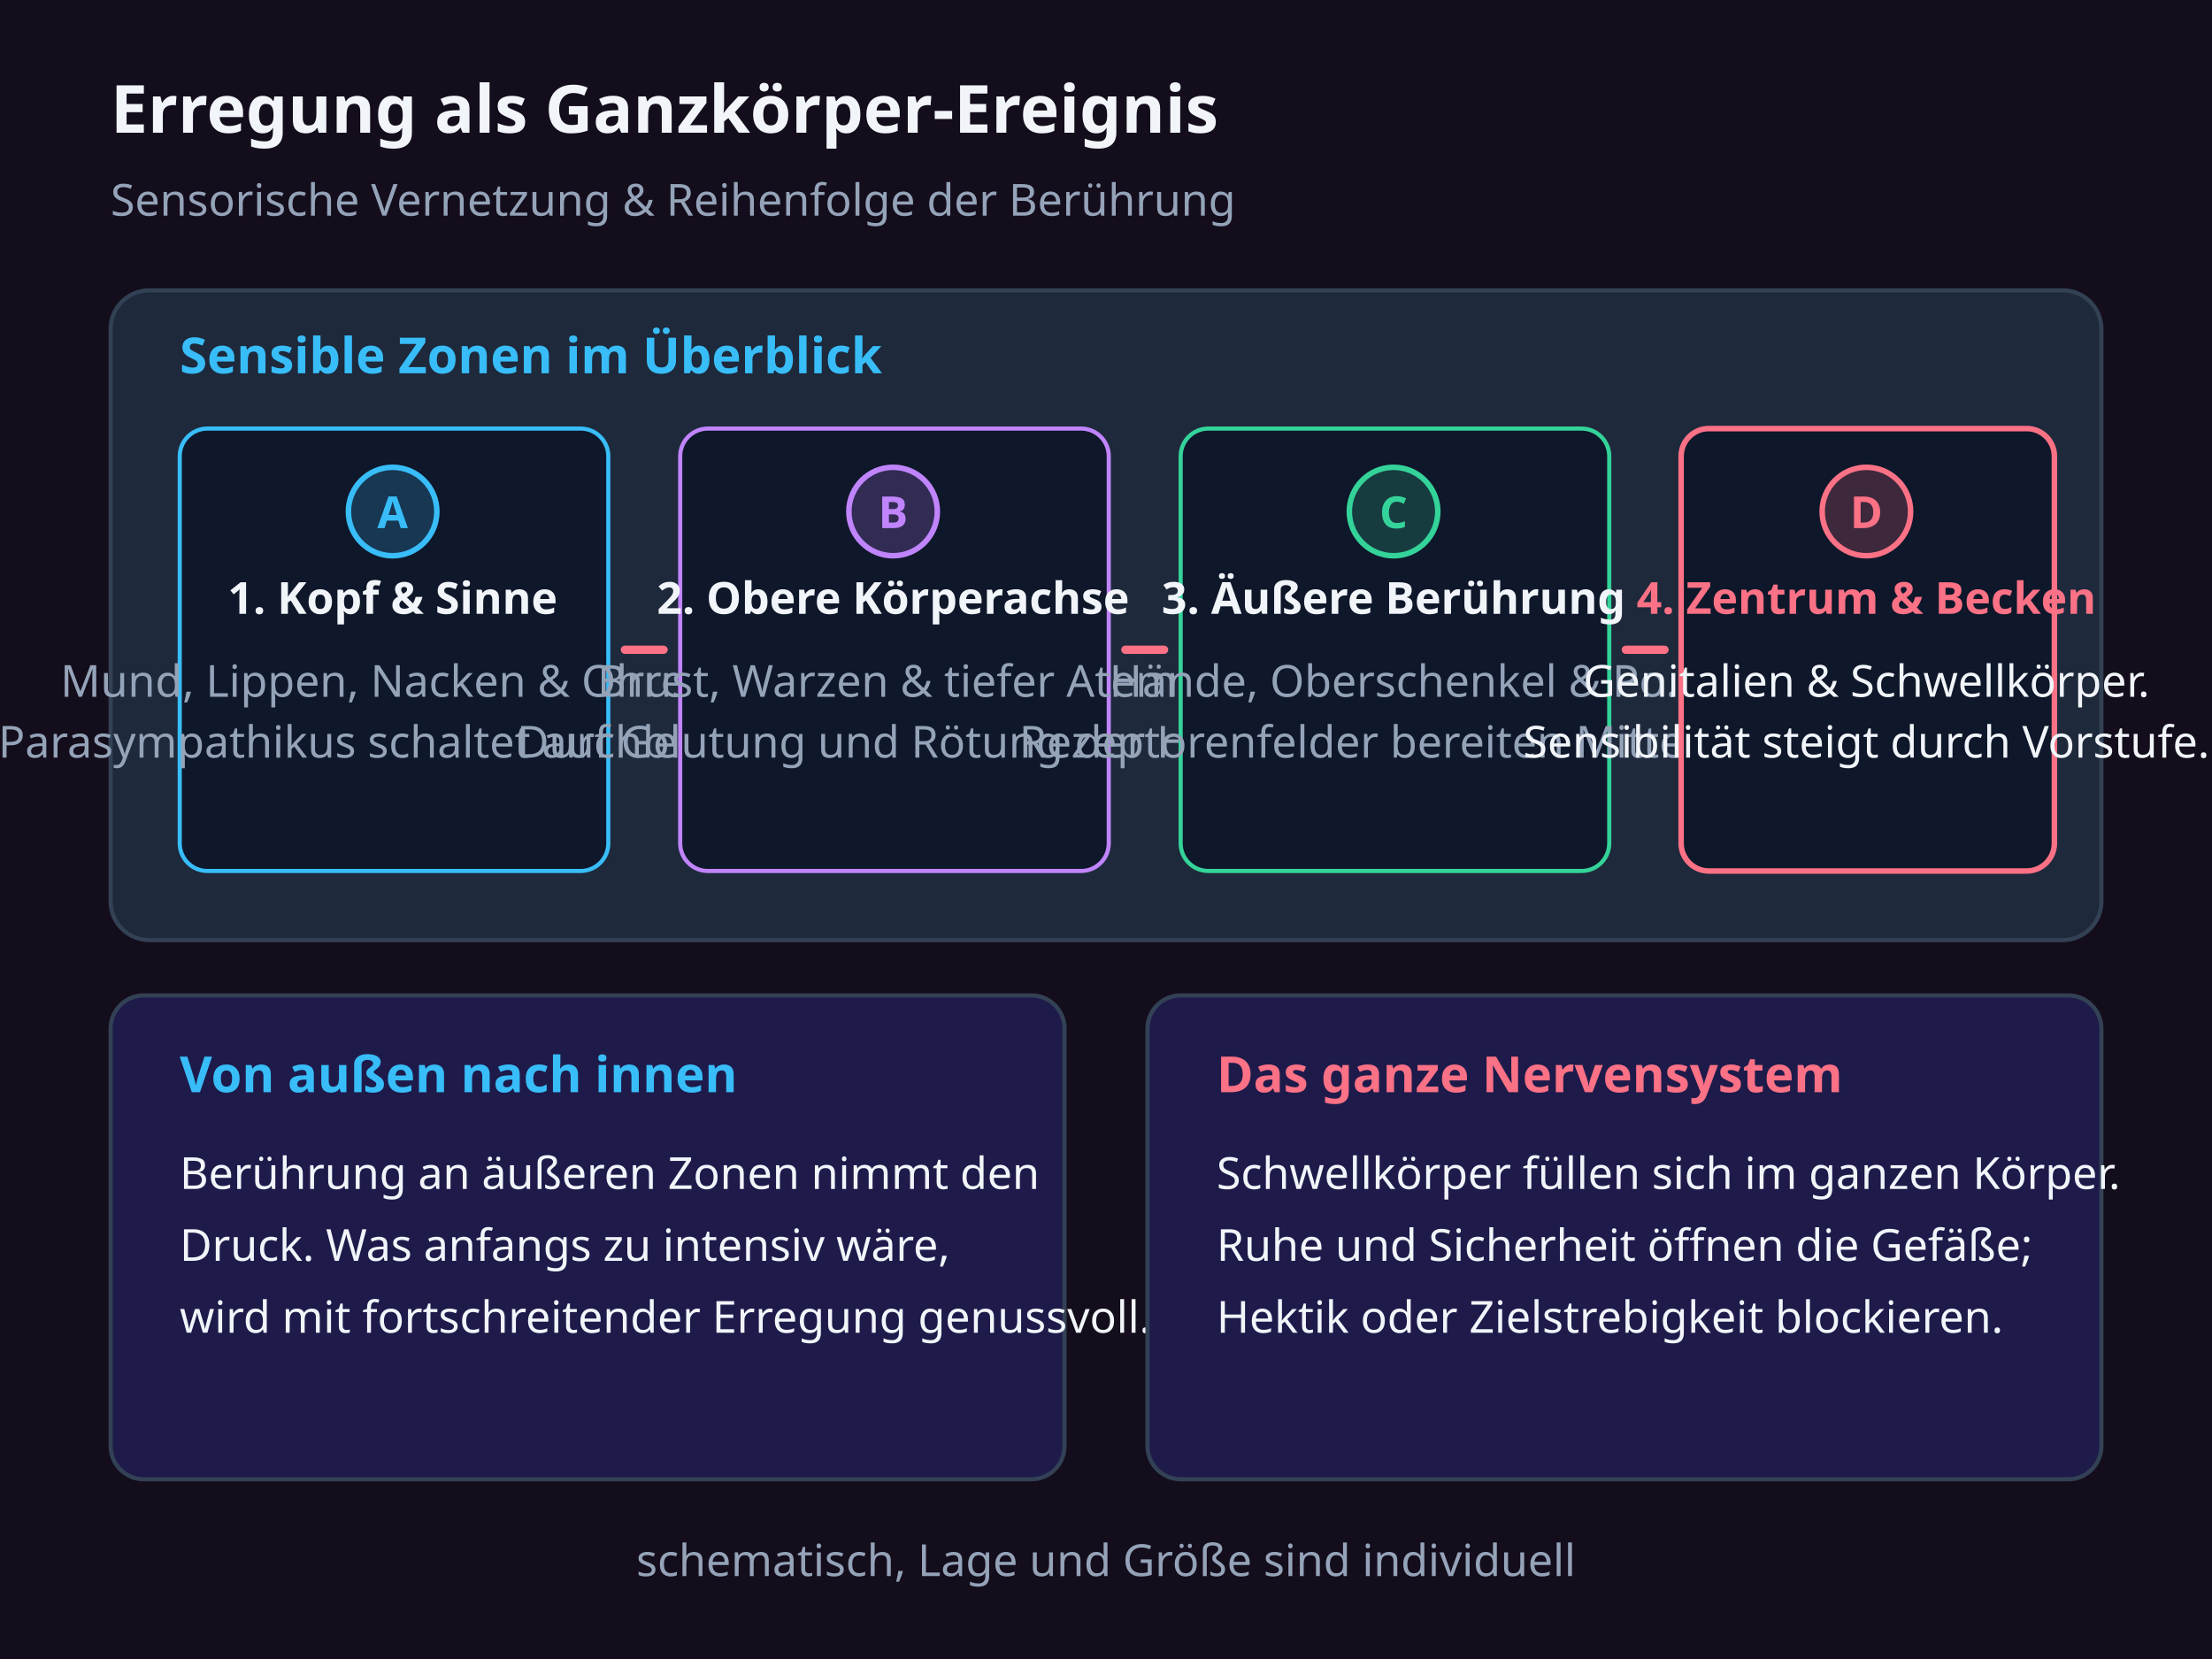
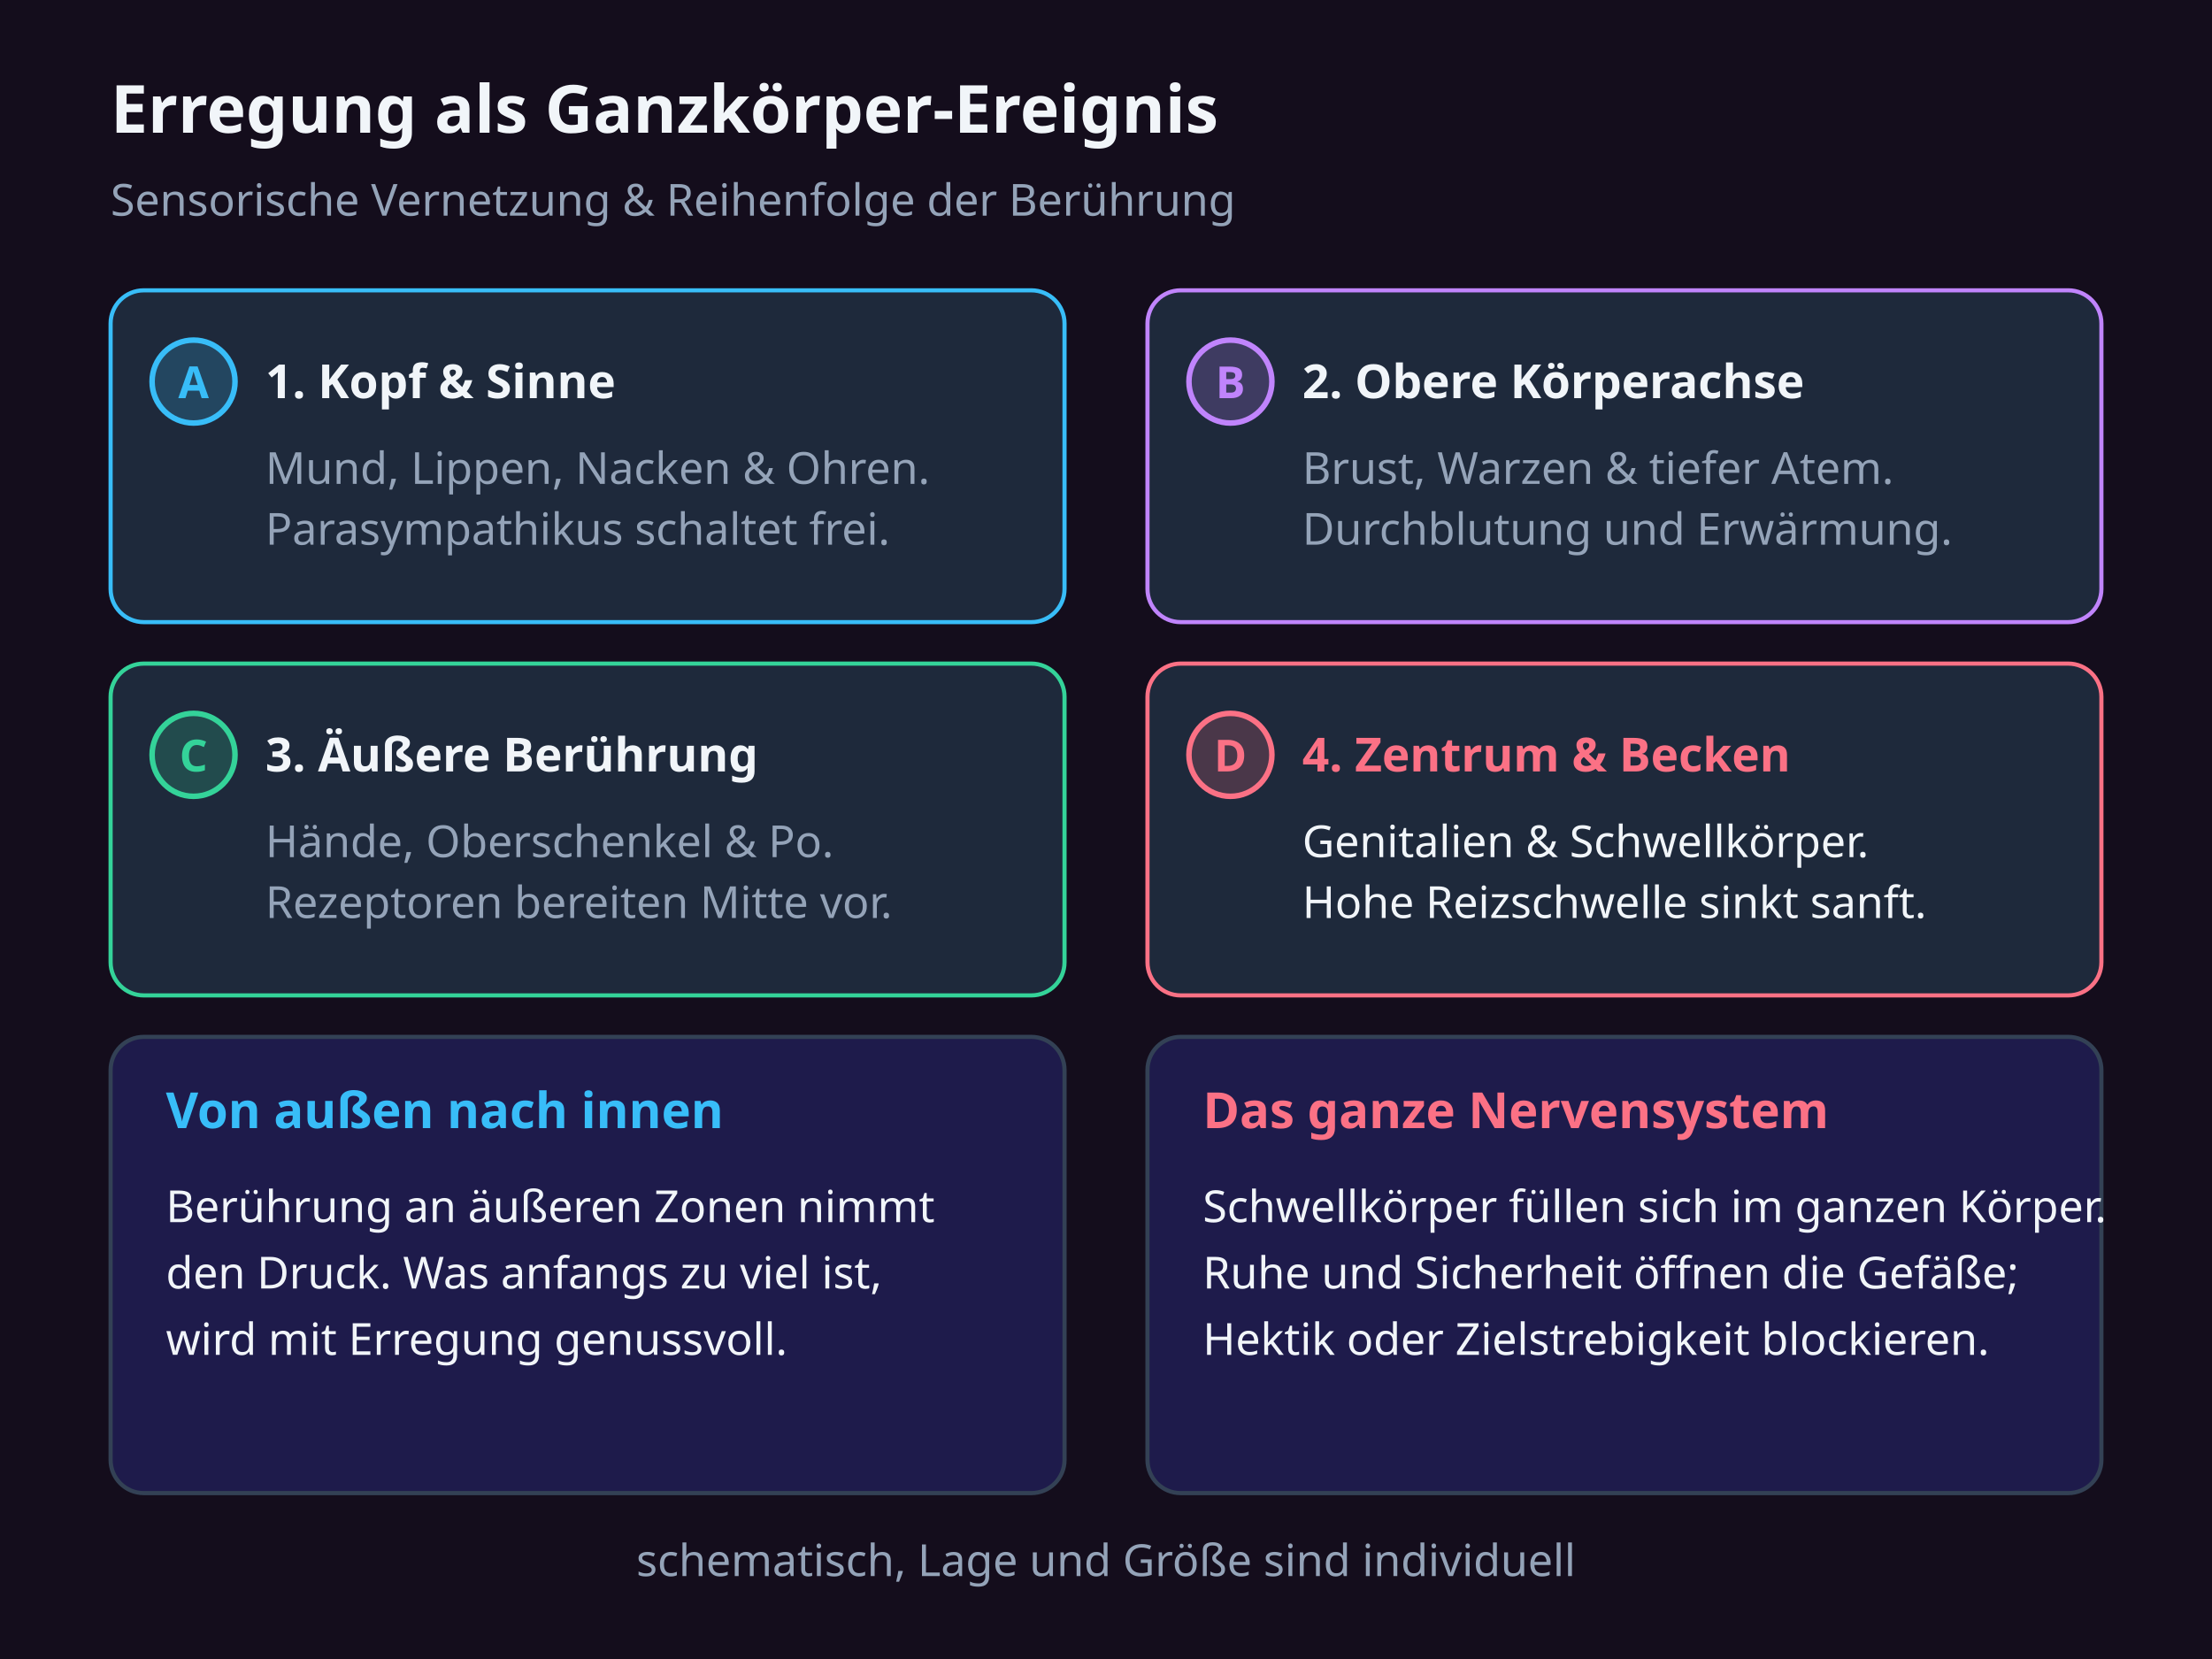
<svg xmlns="http://www.w3.org/2000/svg" viewBox="0 0 800 600" width="100%" height="100%">
  <rect width="800" height="600" fill="#140D1C" />
  <defs>
    <linearGradient id="bgGrad" x1="0%" y1="0%" x2="100%" y2="100%">
      <stop offset="0%" stop-color="#1E1B4B" stop-opacity="0.6" />
      <stop offset="100%" stop-color="#0F172A" stop-opacity="0.8" />
    </linearGradient>
    <linearGradient id="roseGrad" x1="0%" y1="0%" x2="100%" y2="0%">
      <stop offset="0%" stop-color="#FB7185" />
      <stop offset="100%" stop-color="#F43F5E" />
    </linearGradient>
    <linearGradient id="cyanGrad" x1="0%" y1="0%" x2="100%" y2="0%">
      <stop offset="0%" stop-color="#38BDF8" />
      <stop offset="100%" stop-color="#0284C7" />
    </linearGradient>
    <linearGradient id="greenGrad" x1="0%" y1="0%" x2="100%" y2="0%">
      <stop offset="0%" stop-color="#34D399" />
      <stop offset="100%" stop-color="#059669" />
    </linearGradient>
    <linearGradient id="purpleGrad" x1="0%" y1="0%" x2="100%" y2="0%">
      <stop offset="0%" stop-color="#C084FC" />
      <stop offset="100%" stop-color="#9333EA" />
    </linearGradient>
  </defs>
  <text x="40" y="48" fill="#F1F5F9" font-family="sans-serif" font-size="24px" font-weight="bold">Erregung als Ganzkörper-Ereignis</text>
  <text x="40" y="78" fill="#94A3B8" font-family="sans-serif" font-size="16px">Sensorische Vernetzung &amp; Reihenfolge der Berührung</text>
-   <rect x="40" y="105" width="720" height="235" rx="14" fill="#1E293B" stroke="#334155" stroke-width="1.5" />
-   <text x="65" y="135" fill="#38BDF8" font-family="sans-serif" font-size="18px" font-weight="bold">Sensible Zonen im Überblick</text>
-   <rect x="65" y="155" width="155" height="160" rx="10" fill="#0F172A" stroke="#38BDF8" stroke-width="1.5" />
-   <circle cx="142" cy="185" r="16" fill="#38BDF8" fill-opacity="0.2" stroke="#38BDF8" stroke-width="2" />
-   <text x="142" y="191" fill="#38BDF8" font-family="sans-serif" font-size="16px" font-weight="bold" text-anchor="middle">A</text>
-   <text x="142" y="222" fill="#F1F5F9" font-family="sans-serif" font-size="16px" font-weight="bold" text-anchor="middle">1. Kopf &amp; Sinne</text>
-   <text x="142" y="252" fill="#94A3B8" font-family="sans-serif" font-size="16px" font-weight="normal" text-anchor="middle">Mund, Lippen, Nacken &amp; Ohren.</text>
-   <text x="142" y="274" fill="#94A3B8" font-family="sans-serif" font-size="16px" font-weight="normal" text-anchor="middle">Parasympathikus schaltet auf Genuss.</text>
-   <path d="M 226 235 L 240 235" stroke="#FB7185" stroke-width="3" stroke-linecap="round" />
-   <rect x="246" y="155" width="155" height="160" rx="10" fill="#0F172A" stroke="#C084FC" stroke-width="1.5" />
-   <circle cx="323" cy="185" r="16" fill="#C084FC" fill-opacity="0.2" stroke="#C084FC" stroke-width="2" />
-   <text x="323" y="191" fill="#C084FC" font-family="sans-serif" font-size="16px" font-weight="bold" text-anchor="middle">B</text>
-   <text x="323" y="222" fill="#F1F5F9" font-family="sans-serif" font-size="16px" font-weight="bold" text-anchor="middle">2. Obere Körperachse</text>
-   <text x="323" y="252" fill="#94A3B8" font-family="sans-serif" font-size="16px" font-weight="normal" text-anchor="middle">Brust, Warzen &amp; tiefer Atem.</text>
-   <text x="323" y="274" fill="#94A3B8" font-family="sans-serif" font-size="16px" font-weight="normal" text-anchor="middle">Durchblutung und Rötung der Haut.</text>
-   <path d="M 407 235 L 421 235" stroke="#FB7185" stroke-width="3" stroke-linecap="round" />
-   <rect x="427" y="155" width="155" height="160" rx="10" fill="#0F172A" stroke="#34D399" stroke-width="1.5" />
-   <circle cx="504" cy="185" r="16" fill="#34D399" fill-opacity="0.2" stroke="#34D399" stroke-width="2" />
-   <text x="504" y="191" fill="#34D399" font-family="sans-serif" font-size="16px" font-weight="bold" text-anchor="middle">C</text>
-   <text x="504" y="222" fill="#F1F5F9" font-family="sans-serif" font-size="16px" font-weight="bold" text-anchor="middle">3. Äußere Berührung</text>
-   <text x="504" y="252" fill="#94A3B8" font-family="sans-serif" font-size="16px" font-weight="normal" text-anchor="middle">Hände, Oberschenkel &amp; Po.</text>
-   <text x="504" y="274" fill="#94A3B8" font-family="sans-serif" font-size="16px" font-weight="normal" text-anchor="middle">Rezeptorenfelder bereiten Mitte vor.</text>
-   <path d="M 588 235 L 602 235" stroke="#FB7185" stroke-width="3" stroke-linecap="round" />
-   <rect x="608" y="155" width="135" height="160" rx="10" fill="#0F172A" stroke="#FB7185" stroke-width="2" />
-   <circle cx="675" cy="185" r="16" fill="#FB7185" fill-opacity="0.2" stroke="#FB7185" stroke-width="2" />
-   <text x="675" y="191" fill="#FB7185" font-family="sans-serif" font-size="16px" font-weight="bold" text-anchor="middle">D</text>
-   <text x="675" y="222" fill="#FB7185" font-family="sans-serif" font-size="16px" font-weight="bold" text-anchor="middle">4. Zentrum &amp; Becken</text>
-   <text x="675" y="252" fill="#F1F5F9" font-family="sans-serif" font-size="16px" font-weight="normal" text-anchor="middle">Genitalien &amp; Schwellkörper.</text>
-   <text x="675" y="274" fill="#F1F5F9" font-family="sans-serif" font-size="16px" font-weight="normal" text-anchor="middle">Sensibilität steigt durch Vorstufe.</text>
-   <rect x="40" y="360" width="345" height="175" rx="12" fill="#1E1B4B" stroke="#334155" stroke-width="1.5" />
-   <text x="65" y="395" fill="#38BDF8" font-family="sans-serif" font-size="18px" font-weight="bold">Von außen nach innen</text>
-   <text x="65" y="430" fill="#F1F5F9" font-family="sans-serif" font-size="16px" font-weight="normal" text-anchor="start">Berührung an äußeren Zonen nimmt den</text>
-   <text x="65" y="456" fill="#F1F5F9" font-family="sans-serif" font-size="16px" font-weight="normal" text-anchor="start">Druck. Was anfangs zu intensiv wäre,</text>
-   <text x="65" y="482" fill="#F1F5F9" font-family="sans-serif" font-size="16px" font-weight="normal" text-anchor="start">wird mit fortschreitender Erregung genussvoll.</text>
-   <rect x="415" y="360" width="345" height="175" rx="12" fill="#1E1B4B" stroke="#334155" stroke-width="1.5" />
-   <text x="440" y="395" fill="#FB7185" font-family="sans-serif" font-size="18px" font-weight="bold">Das ganze Nervensystem</text>
-   <text x="440" y="430" fill="#F1F5F9" font-family="sans-serif" font-size="16px" font-weight="normal" text-anchor="start">Schwellkörper füllen sich im ganzen Körper.</text>
-   <text x="440" y="456" fill="#F1F5F9" font-family="sans-serif" font-size="16px" font-weight="normal" text-anchor="start">Ruhe und Sicherheit öffnen die Gefäße;</text>
-   <text x="440" y="482" fill="#F1F5F9" font-family="sans-serif" font-size="16px" font-weight="normal" text-anchor="start">Hektik oder Zielstrebigkeit blockieren.</text>
+   <rect x="40" y="105" width="345" height="120" rx="12" fill="#1E293B" stroke="#38BDF8" stroke-width="1.5" />
+   <circle cx="70" cy="138" r="15" fill="#38BDF8" fill-opacity="0.2" stroke="#38BDF8" stroke-width="2" />
+   <text x="70" y="144" fill="#38BDF8" font-family="sans-serif" font-size="16px" font-weight="bold" text-anchor="middle">A</text>
+   <text x="96" y="144" fill="#F1F5F9" font-family="sans-serif" font-size="17px" font-weight="bold">1. Kopf &amp; Sinne</text>
+   <text x="96" y="175" fill="#94A3B8" font-family="sans-serif" font-size="16px" font-weight="normal" text-anchor="start">Mund, Lippen, Nacken &amp; Ohren.</text>
+   <text x="96" y="197" fill="#94A3B8" font-family="sans-serif" font-size="16px" font-weight="normal" text-anchor="start">Parasympathikus schaltet frei.</text>
+   <rect x="415" y="105" width="345" height="120" rx="12" fill="#1E293B" stroke="#C084FC" stroke-width="1.5" />
+   <circle cx="445" cy="138" r="15" fill="#C084FC" fill-opacity="0.2" stroke="#C084FC" stroke-width="2" />
+   <text x="445" y="144" fill="#C084FC" font-family="sans-serif" font-size="16px" font-weight="bold" text-anchor="middle">B</text>
+   <text x="471" y="144" fill="#F1F5F9" font-family="sans-serif" font-size="17px" font-weight="bold">2. Obere Körperachse</text>
+   <text x="471" y="175" fill="#94A3B8" font-family="sans-serif" font-size="16px" font-weight="normal" text-anchor="start">Brust, Warzen &amp; tiefer Atem.</text>
+   <text x="471" y="197" fill="#94A3B8" font-family="sans-serif" font-size="16px" font-weight="normal" text-anchor="start">Durchblutung und Erwärmung.</text>
+   <rect x="40" y="240" width="345" height="120" rx="12" fill="#1E293B" stroke="#34D399" stroke-width="1.5" />
+   <circle cx="70" cy="273" r="15" fill="#34D399" fill-opacity="0.2" stroke="#34D399" stroke-width="2" />
+   <text x="70" y="279" fill="#34D399" font-family="sans-serif" font-size="16px" font-weight="bold" text-anchor="middle">C</text>
+   <text x="96" y="279" fill="#F1F5F9" font-family="sans-serif" font-size="17px" font-weight="bold">3. Äußere Berührung</text>
+   <text x="96" y="310" fill="#94A3B8" font-family="sans-serif" font-size="16px" font-weight="normal" text-anchor="start">Hände, Oberschenkel &amp; Po.</text>
+   <text x="96" y="332" fill="#94A3B8" font-family="sans-serif" font-size="16px" font-weight="normal" text-anchor="start">Rezeptoren bereiten Mitte vor.</text>
+   <rect x="415" y="240" width="345" height="120" rx="12" fill="#1E293B" stroke="#FB7185" stroke-width="1.5" />
+   <circle cx="445" cy="273" r="15" fill="#FB7185" fill-opacity="0.2" stroke="#FB7185" stroke-width="2" />
+   <text x="445" y="279" fill="#FB7185" font-family="sans-serif" font-size="16px" font-weight="bold" text-anchor="middle">D</text>
+   <text x="471" y="279" fill="#FB7185" font-family="sans-serif" font-size="17px" font-weight="bold">4. Zentrum &amp; Becken</text>
+   <text x="471" y="310" fill="#F1F5F9" font-family="sans-serif" font-size="16px" font-weight="normal" text-anchor="start">Genitalien &amp; Schwellkörper.</text>
+   <text x="471" y="332" fill="#F1F5F9" font-family="sans-serif" font-size="16px" font-weight="normal" text-anchor="start">Hohe Reizschwelle sinkt sanft.</text>
+   <rect x="40" y="375" width="345" height="165" rx="12" fill="#1E1B4B" stroke="#334155" stroke-width="1.5" />
+   <text x="60" y="408" fill="#38BDF8" font-family="sans-serif" font-size="18px" font-weight="bold">Von außen nach innen</text>
+   <text x="60" y="442" fill="#F1F5F9" font-family="sans-serif" font-size="16px" font-weight="normal" text-anchor="start">Berührung an äußeren Zonen nimmt</text>
+   <text x="60" y="466" fill="#F1F5F9" font-family="sans-serif" font-size="16px" font-weight="normal" text-anchor="start">den Druck. Was anfangs zu viel ist,</text>
+   <text x="60" y="490" fill="#F1F5F9" font-family="sans-serif" font-size="16px" font-weight="normal" text-anchor="start">wird mit Erregung genussvoll.</text>
+   <rect x="415" y="375" width="345" height="165" rx="12" fill="#1E1B4B" stroke="#334155" stroke-width="1.5" />
+   <text x="435" y="408" fill="#FB7185" font-family="sans-serif" font-size="18px" font-weight="bold">Das ganze Nervensystem</text>
+   <text x="435" y="442" fill="#F1F5F9" font-family="sans-serif" font-size="16px" font-weight="normal" text-anchor="start">Schwellkörper füllen sich im ganzen Körper.</text>
+   <text x="435" y="466" fill="#F1F5F9" font-family="sans-serif" font-size="16px" font-weight="normal" text-anchor="start">Ruhe und Sicherheit öffnen die Gefäße;</text>
+   <text x="435" y="490" fill="#F1F5F9" font-family="sans-serif" font-size="16px" font-weight="normal" text-anchor="start">Hektik oder Zielstrebigkeit blockieren.</text>
  <text x="400" y="570" fill="#94A3B8" font-family="sans-serif" font-size="16px" text-anchor="middle">schematisch, Lage und Größe sind individuell</text>
</svg>
